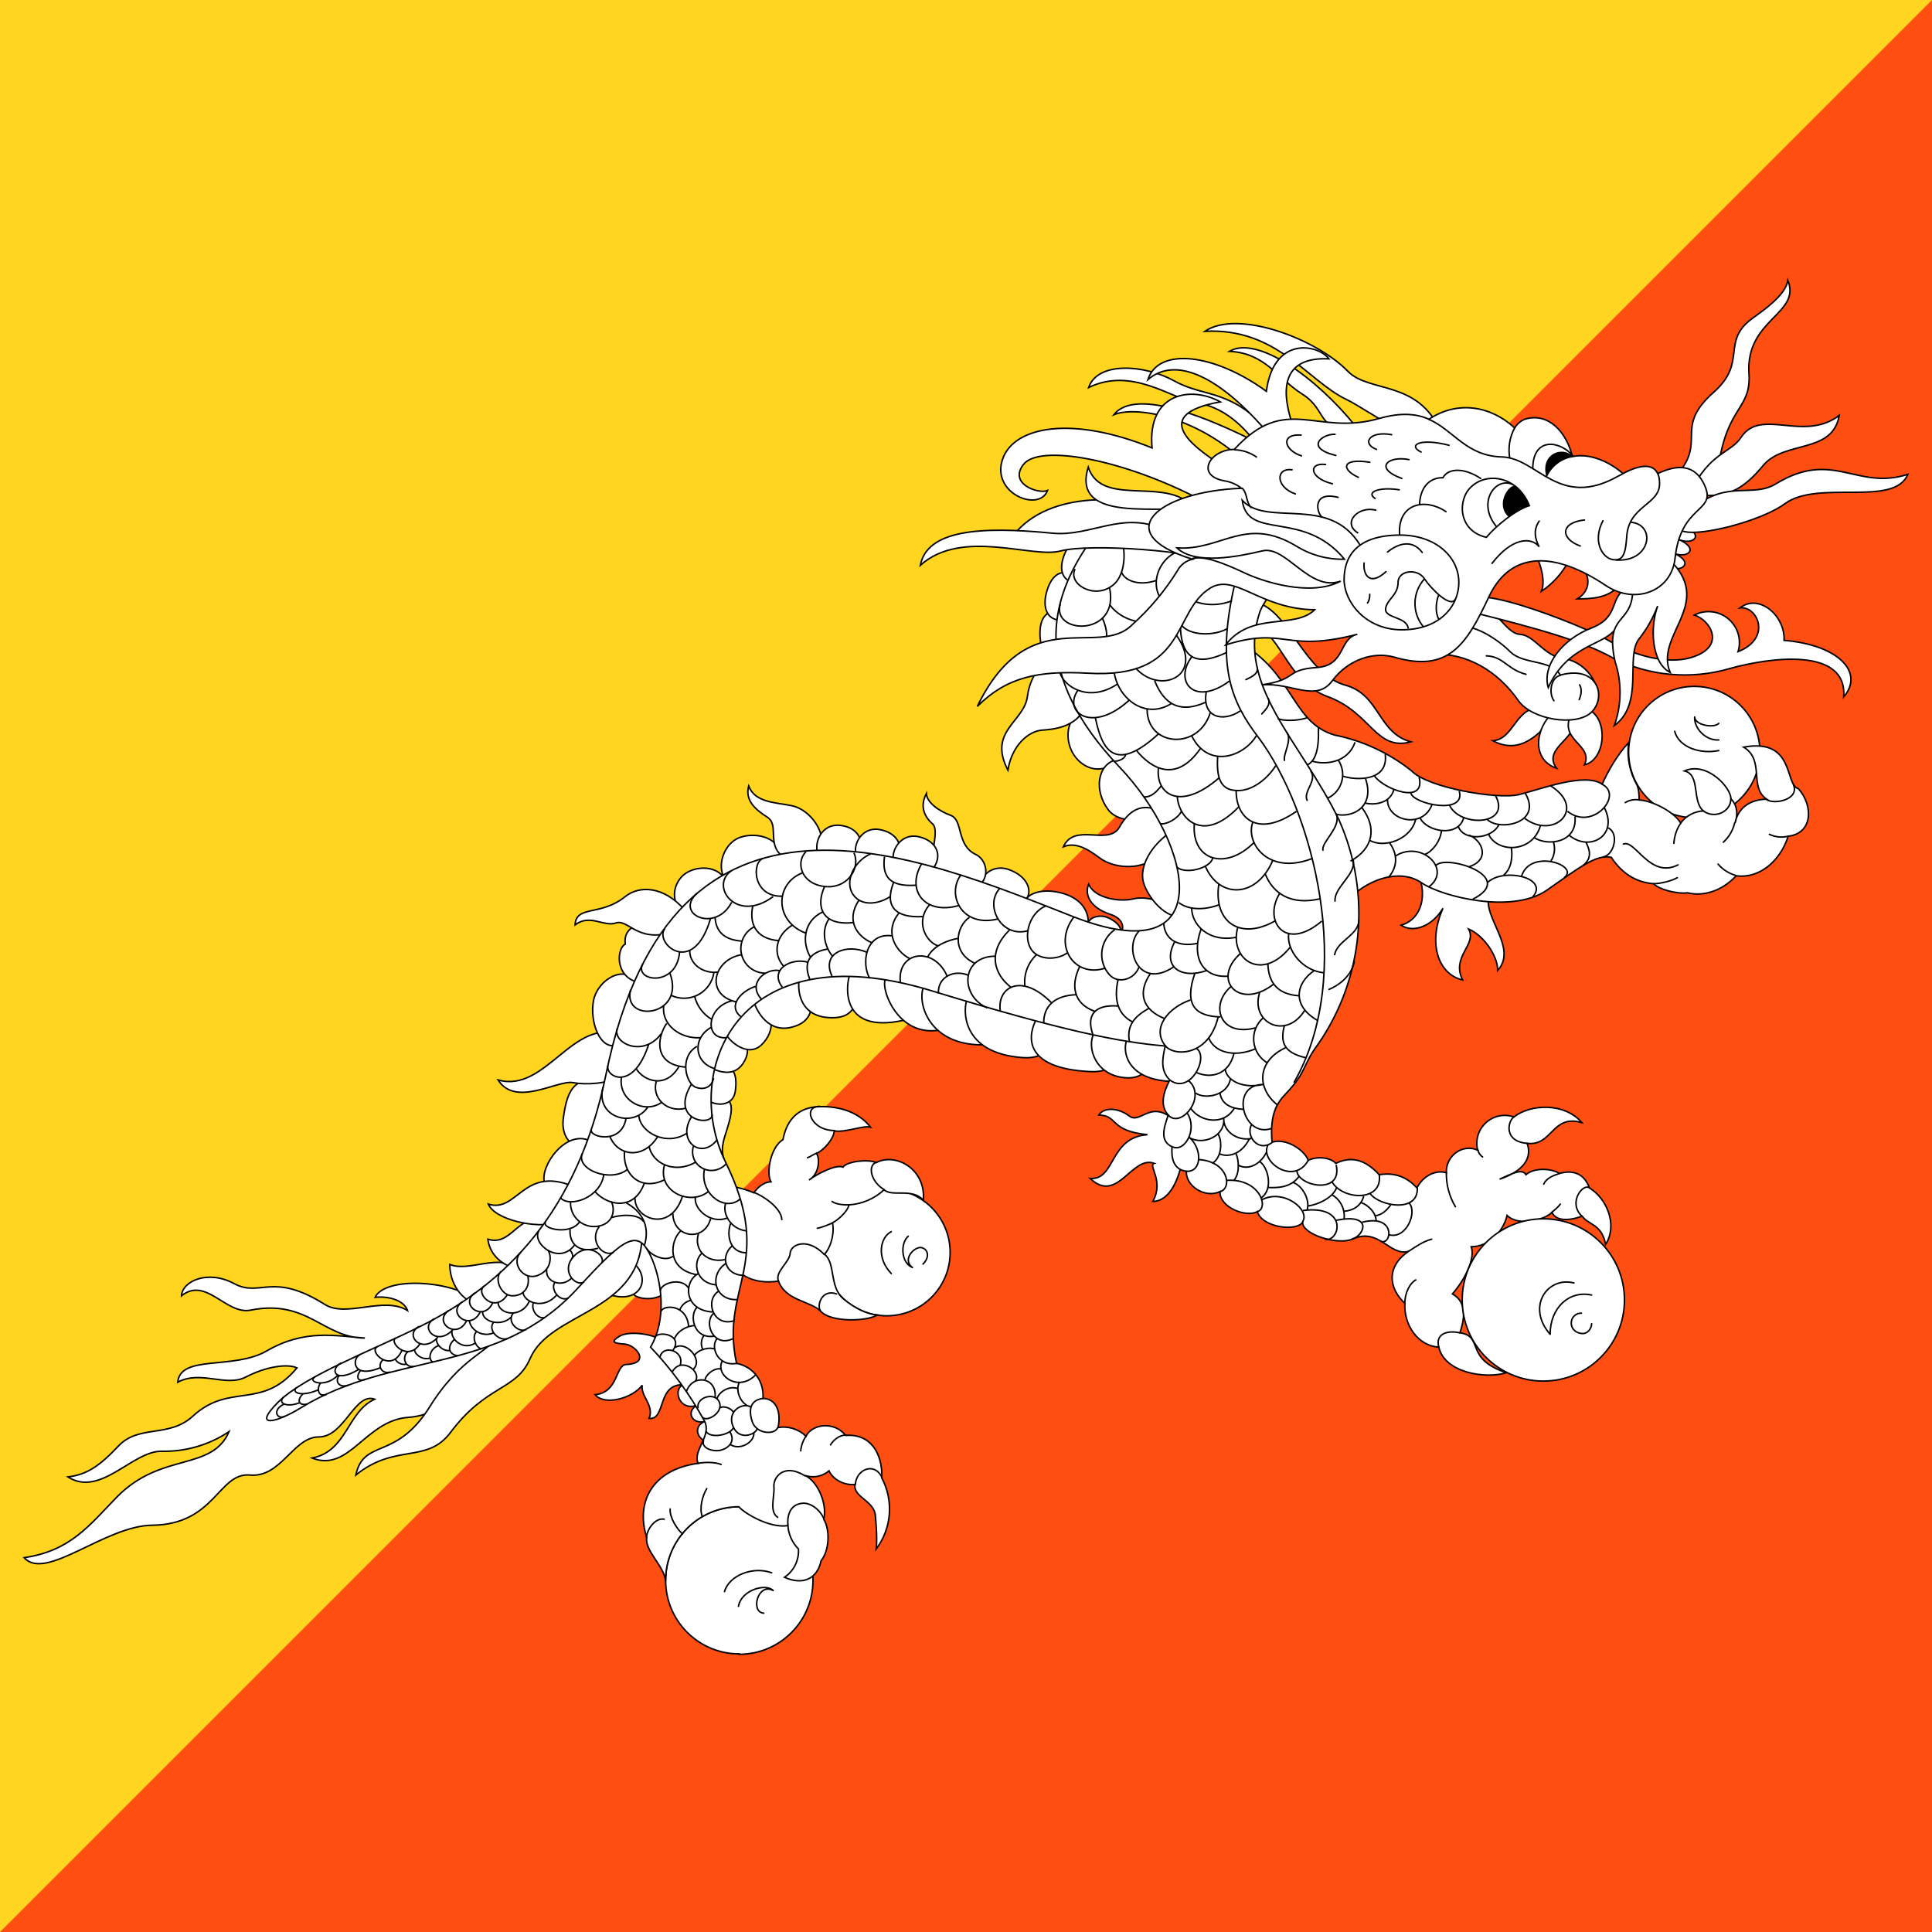
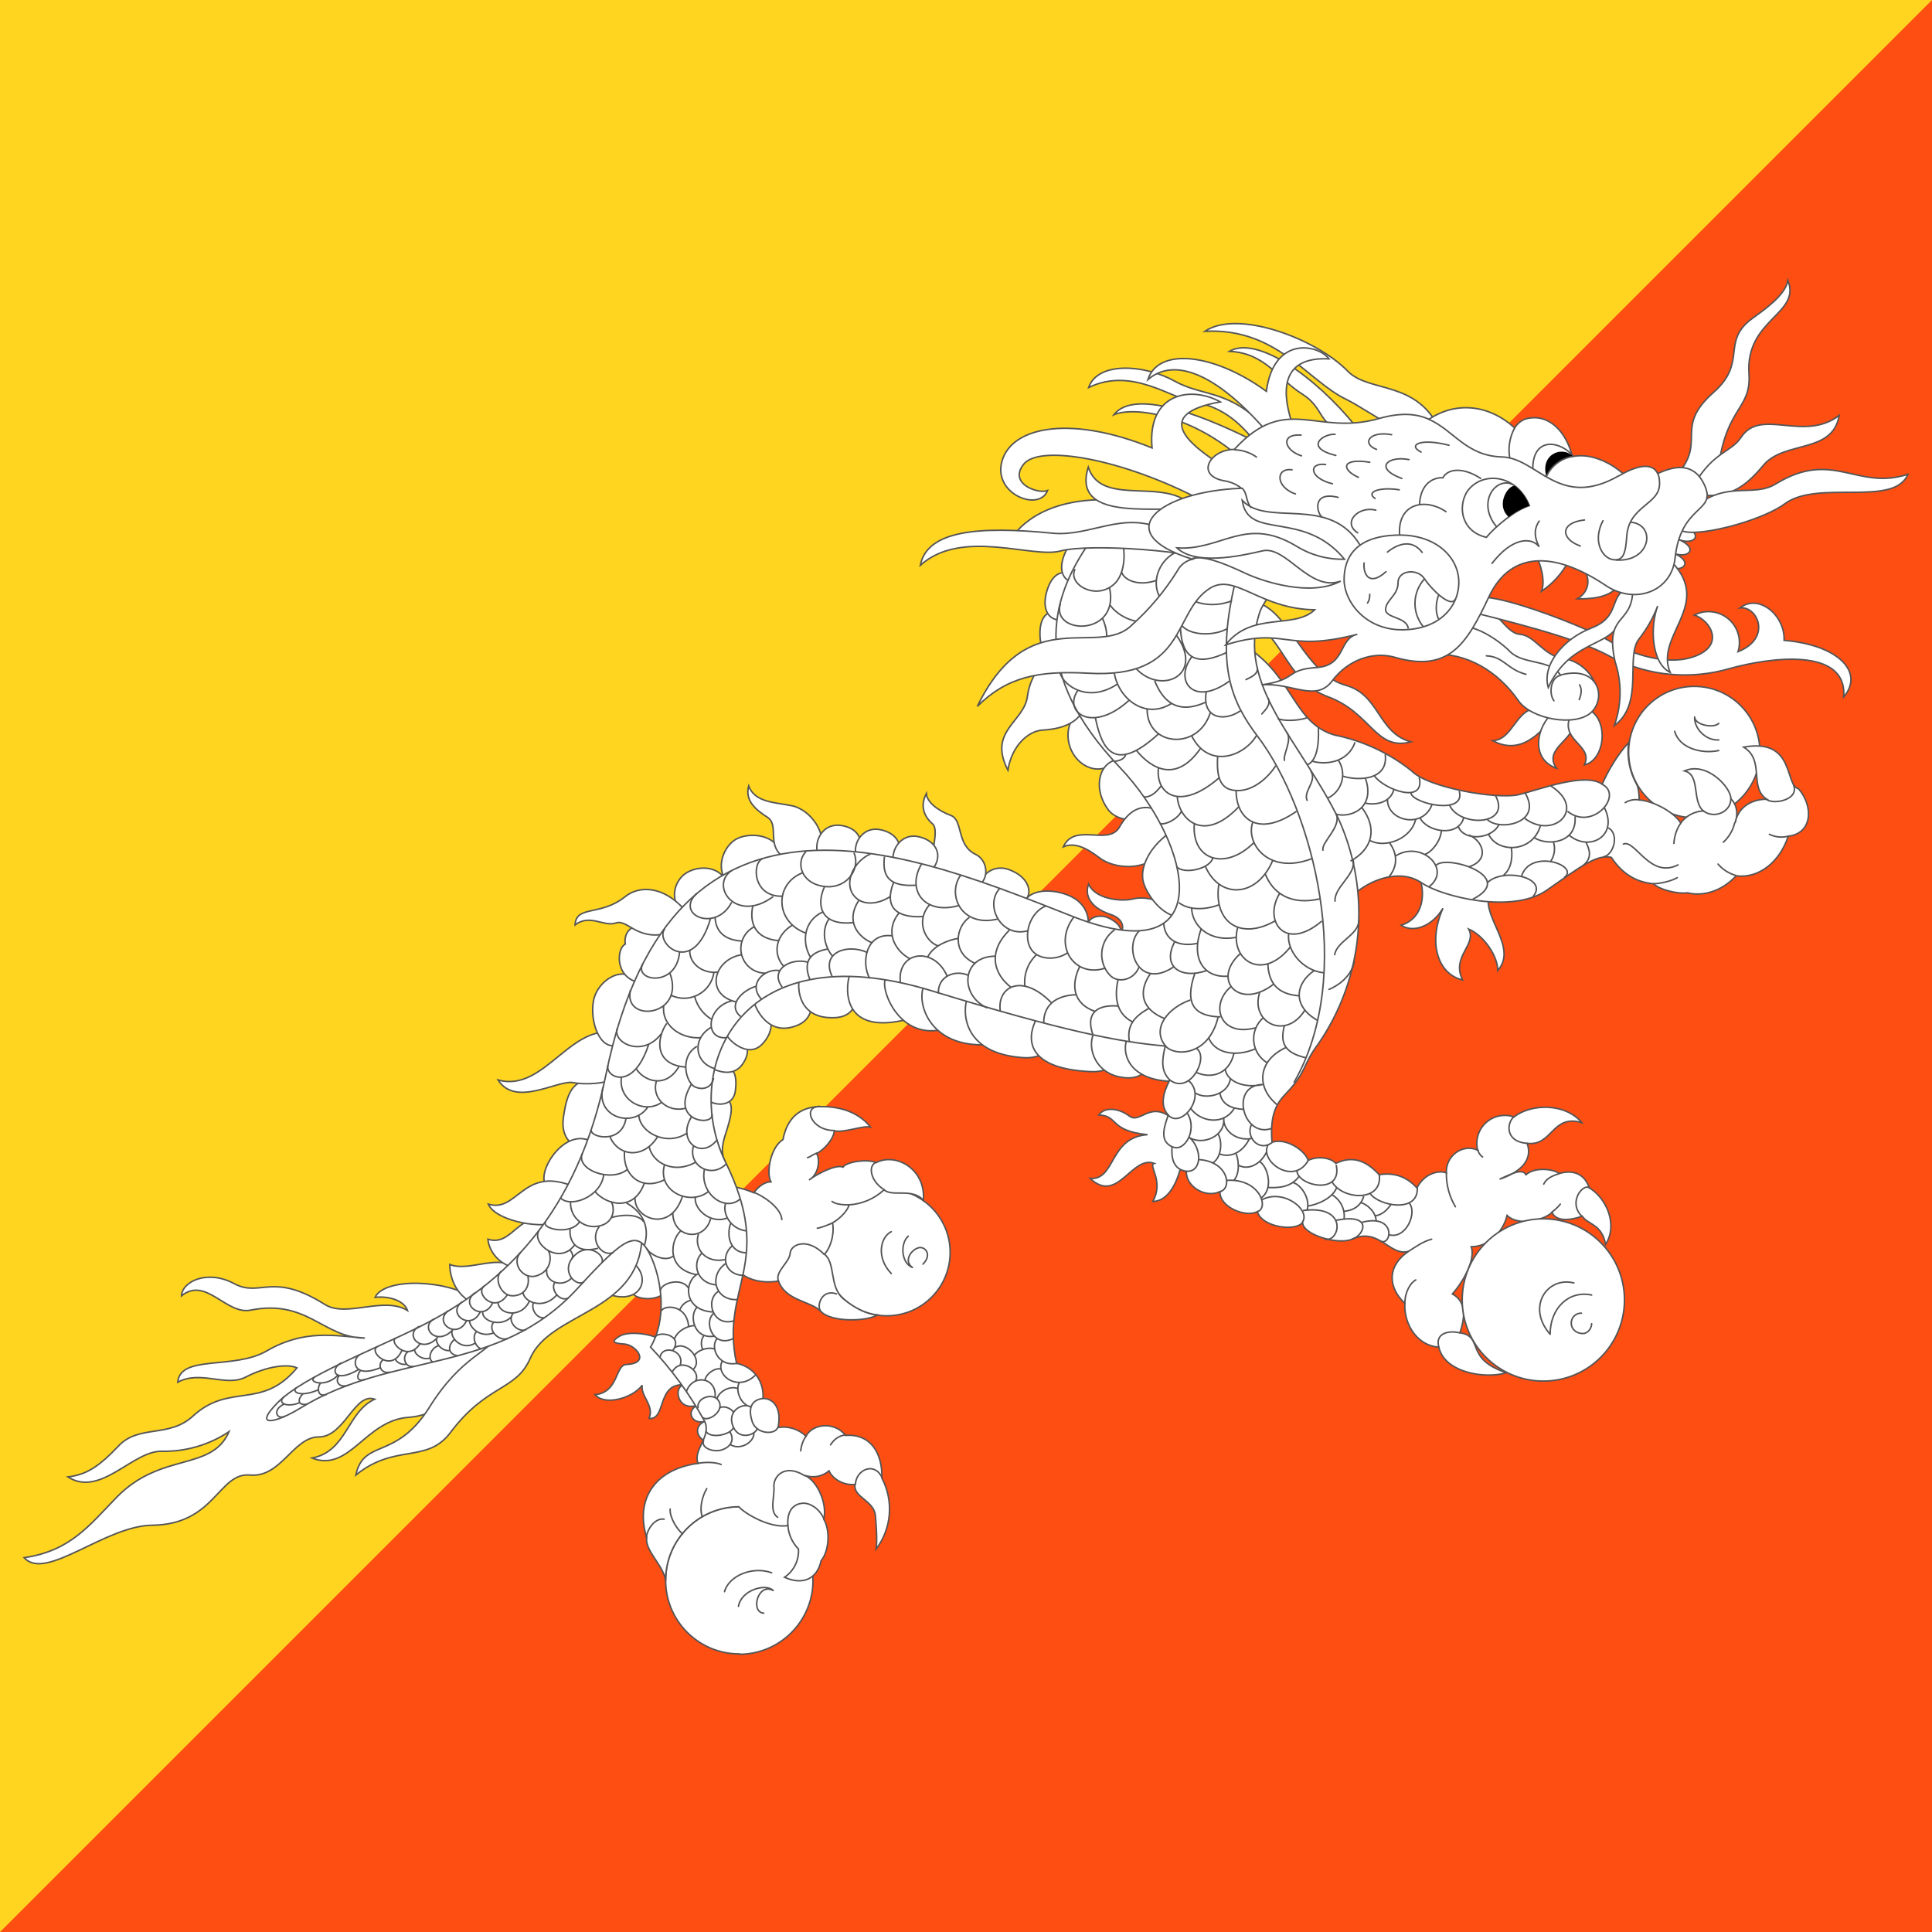
<svg xmlns="http://www.w3.org/2000/svg" id="flag-icon-css-bt" viewBox="0 0 512 512">
  <path fill="#ffd520" d="M0 0h512v512H0z" />
  <path fill="#ff4e12" d="M0 512h512V0z" />
-   <g stroke="#000" stroke-width=".5">
+   <g stroke="#555555" stroke-width=".5">
    <g fill="#fff" stroke-width=".4">
      <path d="M281.9 162.5c-4-1.4-6.4.6-6.3 5.7.1 5 2.8 7.9 6.7 6l-.4-11.7z" />
      <path d="M285.3 153.1c-3.2-2.6-6.3-1.5-7.8 3.3s.1 8.4 4.4 7.9l3.4-11.2z" />
      <path d="M290.7 144c-2.8-3-6-2.5-8.2 2-2.2 4.5-1.3 8.3 3 8.5l5.2-10.5zm-3.5 44.2c-4.8 1.8-5.3 8.3-2.3 12.3s8.5 4.8 11.6 0l-9.4-12.3z" />
      <path d="M281.6 174.4c-4.5-1.5-8.6 4.6-9.3 10-.8 7-10.6 9.2-5.2 19.7 1.1-6.7 5.5-10.3 9-10.6 3.5-.2 8.8-1 11-5.3l-5.5-13.8zm14.3 26.9c-5.2 1.3-6 8.3-2.2 13.3 3.2 4.3 13.3 3.3 13-1L296 201.3zm15 42.3c.2-4.5-7-6.3-10.5-5.4-3.6.9-10.3-.1-11.9-3.9-1.2 3 .6 6.3 5.7 8 3.8 1.2 3.8 4 2.6 5.2 3 .5 11.5.5 14-3.9z" />
      <path d="M306.8 214.7c-5.2-2.2-8.3 1.2-10.2 4.6-3 4.9-11.8-1.4-14.8 5.1 4-1.7 8.2 2 10.1 3.3 5.6 3.6 16.2 2.5 17.7-6l-2.9-7z" />
      <path d="M309.8 220.8c-5.2 3.8-7.2 8.5-7 11.6 0 3.2 4.5 10 9.2 10.5 2.8-5.7 4.2-17.6-2.2-22.1zM288.4 245c0-1.9 2.8-2.6 4.7-2 1.8.6 4.7 2.5 3.7 4.5l-8.4-2.5zM260 234.7c-.5-2.3 3.2-6.2 8-4 5 2.1 5.6 6.3 3.6 7.9l-11.6-3.9z" />
      <path d="M272 238.8c-.4-1.2 3.1-3.7 9.1-2.2s7.5 5.4 7.3 8.4l-16.4-6.2zm-12.6-4.1c3.1-2.4 2-7-.9-8.3-5.1-2.5-3.2-9-6.5-10.3-3.3-1.2-6.4-3.5-6.5-5.8-1.7 3.2-.7 6 1.6 8s-1.8 10.2 1.1 12.4l11.2 4zm-67.3-1.8c-2.6-4.1-9-3.3-11.5-.5-2.7 3-2.3 7.2.2 9l11.3-8.5zm15-6.1c-1-5.5-7.6-6.2-11.2-4.8-3.7 1.4-6.2 7-3.8 11l15-6.2z" />
      <path d="M217.2 226c2.4-4.6-2.2-11.5-7.5-12.5-4.4-.9-9.6-.8-11.3-5.2-1 3.8 1.7 6.2 5 8.3 3.3 2.2-.6 7.7 4.7 10.8l9.1-1.4z" />
      <path d="M216.7 226.2c-1-3.3 1.2-7.8 5.7-7.5 4.5.4 7 3.6 5 7.7l-10.7-.2z" />
      <path d="M226.8 226.4c-.7-3.4 2.2-7.5 6.6-6.5 4.4.9 6.5 4.5 4 8.3l-10.6-1.8z" />
      <path d="M236.7 228c-.4-3.4 2.6-7.4 7-6.2 4.4 1.1 6.3 4.8 3.5 8.5l-10.5-2.3zM161 285.6c-8.4 0-10.5 2-11.7 10.6-1.5 10.8 13.2 12 11.7-10.6z" />
      <path d="M164.7 274.3c-12.9-5-20 15.5-32.7 11.9 4.6 7.3 15.7 0 19.8.7 7 1.3 22.2-1.3 13-12.6zm-8.4 28c-6.4-3-13.3 6.8-12 11.1 1.6 5.5 16.2 1 12-11.1zm-29.9 42.1c3.6 1 7.8 3 7 9.8-.7 6.8-13.5 20.6-25 21.4-11.6.7-15.7 14.7-25.7 10.8 9.3-1.8 9.3-12.3 16.6-15.6-5.3-1.9-8 10-14.8 10-6.8 0-10 10.9-18.3 10.1-8.3-.7-9.2 13.1-25.8 13.3-12.6.1-28.3 15-34 8.6 12.3-1.8 17.3-8.6 24.6-16.1 11.8-12 25.1-6.7 29.7-17.3a30.9 30.9 0 01-17.9 5.2c-7.7-.1-16.2 12.3-24.8 6.8 5-.6 8.3-2.8 13.5-8.3 5.4-5.6 13.3-2 19.6-7.8 9.8-9 18.2-1.5 27.6-12.8-2.6-1.2-8.3-.3-13.5 2.4-5.3 2.8-12-1.9-18.1 1.4.7-7.4 14.8-3.2 23.6-8.3 10-5.8 18.1-4 26-3.4-11 0-15.2-10.4-30.3-7.4-6.5 1.3-11.8-9-18.3-3.8.2-3.9 7-7 14-3.2 7 3.7 10-3.3 24 5.5 5.7 3.6 15.6-2.3 21.9 1.6-.8-2.4-4.4-3.9-8.6-3.5 2.6-5.4 19.6-4.7 27 .7z" />
      <path d="M137.6 336.3c-5.5-4.3-13.2.9-18.4-1.2 0 3.6 1.7 8.8 7.5 10.8a139 139 0 0011-9.6z" />
      <path d="M146.3 324.1c-8.7-4.4-10.2 6.5-17 4.3.3 3.1 2.8 7 8.3 7.9l8.7-12.2z" />
      <path d="M151.4 314.2c-12.8-5-14.4 7.3-22 4.9 1.8 4.2 12.6 6.5 18.1 5l4-10zm17.6-53.9c-3.4-4.8-10.5-.9-11.7 4.8-1.1 5.6 1.7 13.5 6.4 11.8l5.3-16.6z" />
      <path d="M177.7 245.2c-6-1.3-12.7-.7-12 5-2.2 1-2.9 8.5 3.3 10.1l8.7-15z" />
      <path d="M181.6 241.3c-5.8-6.7-12.3-6.6-15.9-3.7-6.6 5.3-13 2.2-13.3 7.5 4-3 7.6.6 10.8-.5 3.3-1.1 5.7 5.2 14.7 2.5l3.7-5.8zm-14 101.4c.9 1.6 6.3 2.4 9-.4 3.4-3.7-.4-13.8-6-14.6-5.5-.7-6 11.5-3 15z" />
      <path d="M161.3 343c8 2.8 11.3-3.7 7-7.9a79.6 79.6 0 01-7 7.8z" />
      <path d="M131.7 353.7c-1.5 4.6-9.3 5.3-18 19.4-8.9 14-17.3 8.1-19.4 17.8 10.5-8.5 18.8-2.9 25.1-11.3 9.6-12.8 17.4-11 21.1-19.6 5.3-12.3 28.4-12 29.6-31.4-7.7-1.5-32.4 19.4-38.4 25.1zM330 164c10 3.3 10.3 16.3 21.8 20.6 11.6 4.2 12.7 14.5 22.1 12-8.8-2.4-8.2-12.5-17.3-15-10.8-3-14.8-19.4-23.4-21.9m42.8 72.5c1.8 4 1.5 11.1-4.7 13 3.4 2.2 8.4.1 11.1-4.5-4.1 9.2-1.3 17.5 5.2 19-3.1-6.3 3.9-9.3 1.6-13.5 4.2 1.8 7.8 7.4 7.7 11 5.4-6-4-14.1-2.3-19.8l-18.6-5.2zm-65 64.5c-6.2-5.4-8.8 1.4-11.8-1-2.8-2.1-6.6-2.4-8-.2 5.2.1 2.7 4.2 12.9 5.2-10.2.7-8.4 12.1-15.2 11.6 7.3 6.9 11-6.2 17-4-1.8.5 2.7 4.6-.4 10.1 5-.1 7.1-7.1 7.8-10.8l-2.3-10.9zm-135.5 58.6c-2.3-1.8-8.8-2.7-11.3-1.2-2.5 1.5-1.6 1.9 1.4 2.1 3 .3 6.9 5.1.4 5.4-3 .1-2 7.4-8.3 8 2.5 3 9.9 1 12.5-2.5-.5 2.9 3.3 5.4 1.8 8.8 4.6.5 2-9.4 9.3-8.9-3 .4-1.8 7.2 3.5 5.4-3.1 1.5-1.5 5.2 2 4.3-2.2.7-3 3.6.1 5.3 3-4.2-.3-19-11.4-26.7zM449 216.7a17.4 17.4 0 100-34.8 17.4 17.4 0 000 34.8z" />
      <path d="M358 237.7c5.3-5 13.3-7.5 18.8-3.7 5.5 3.7 23.9 8.2 33 2 9-6.3 13.2-9.6 17.2-8.8 3 4.5 6.7 6.6 11.2 7 1.4 1.5 6.3 2.8 9 2.4 4 1 9-.3 12.9-4.5 6 .8 11.6-3.7 13.8-10.5 6.4-.7 6.8-7.9 2.7-12.6-3.7-.8-.8-13.5-14.5-11 5.7 3.5 1.3 10.6 6.1 13.8-3.2 0-7.4 1.4-8.4 6.3 1.2-3.4-.2-5.6-1.1-6.4.1-2.9-6.3-10-12.3-7.4 4.3 1 1.9 8 5 10.6a8 8 0 00-6 3.2c-1.7-2.9-7.4-5.9-11-6.1 0-1-.1-3-.6-4a18 18 0 01-2.2-11.2c-3 3.2-5.6 7.8-7 11-4.8-3.2-16.6 1.5-22.2 2.8-5.5 1.3-24-1.8-28.3-6.3a47.9 47.9 0 00-20.4-9.5c-10.7-3.1-10.8-14.8-22.6-22.9-.2 14.6 21.9 60.8 26.9 65.8zm-123 111a16.8 16.8 0 100-33.6 16.8 16.8 0 000 33.6z" />
      <path d="M194.7 335.8c3.4 4.4 9.2 4.1 11.6 3.7 2 5.3 8.4 5.2 11.2 8 2.7 3 12.2 2.7 15 1-2.6-.2-5.9-1.7-9-4.3-3.8-3.2-2-9.5-5-11.8 2.2-2.5 2.6-6.7 2.1-8.3 2.4-1.4 4.2-3.6 4.4-4.8a15 15 0 009.3-4c2.1 2 7.5-.6 10.4 2.8.7-8.3-7.3-12.7-12.5-10-2.2-1-7.8-.3-8.8 1.2-1.8-.8-6.7 1.7-9 3.4 2.6-1.4 3-5.5 2-7 2-1 4.5-3.8 4.7-6 3 .5 7.5-1.5 9.6-1-3.3-4.2-8.7-5.7-14.2-5.4-5.8.4-8.2 4.4-9 8.7-3.3 2-4.5 8.8-3.2 11.2-2 0-3.8 1.8-4.5 2.9a26 26 0 00-9.1-2m1.2-6.8c-1.2-3.3.3-6.2 1-8.8 2-6.6.8-8.3-5-7.4a46 46 0 004 16.2z" />
      <path d="M187.5 291.4c1.5 1.6 6.9 2.3 7.4-2.5.7-5.5-1.5-7.6-6.3-5.5-.4 1.3-.8 6.4-1 8z" />
      <path d="M188.7 283.2c2 .8 6.3 2.5 8.7-2.2 2-3.9-.6-6.9-4.8-6.6-1 1.1-3 5.1-4 8.8z" />
      <path d="M192.4 274c.5 1.5 5.6 6.5 9.4 2.9 3.7-3.6 3.7-9-1.9-11-1.5.2-6 5.5-7.5 8.1z" />
      <path d="M199.9 265.8c1.1 3.2 4.6 8.6 11.2 6 6.5-2.4 3.7-10.6.7-12.2-1.7 0-8.9 3.3-12 6.2z" />
      <path d="M211.8 259.6c-.5 2.7 0 10.3 9 10.1 8.8 0 6.3-10.5 4-12-3.6 0-9.7.1-13 1.9z" />
      <path d="M225.3 258c-1 2.2-3.3 16.2 14.1 12.4 2.3-.5 8.2-13.5-14.2-12.3z" />
      <path d="M234.8 259.3c-1.8 1.8 2.8 16 14.6 13.6 11.8-2.4 1.9-15.9-14.6-13.6z" />
      <path d="M244.8 261.4c-1.8 4 1 15.5 15.5 15.5 13.3 0-.6-15.2-15.4-15.5z" />
      <path d="M256.3 264.8c-1 2.2-2.1 14.4 15 15.5 12.5.7 9.5-16.9-15-15.5z" />
      <path d="M274.7 270c-2.1 3.8-4.4 13.2 14.5 14 12 .4 4.6-13.8-14.5-14z" />
      <path d="M290.4 272.9c-2.7 3.7-.7 11.1 6.3 12.5 8.8 1.8 10-6.5 4-10.5s-10.3-2-10.3-2z" />
      <path d="M299 274.6c-2 3.5-.8 12 12.5 12 2.8 0 13.3-10.7-12.5-12zM195.9 438.4a19.5 19.5 0 100-39.1 19.5 19.5 0 000 39z" />
      <path d="M339.1 154.3c-1.5 1.5-4.6 6-5.2 7.8-6.6 19.6 10.9 34.3 21 55.3a61 61 0 01-5.5 59.2c-4.3 5.7-3 7.3-8.5 13.1-2.1 2.2-4.5 5-3.8 13 3.6-1.2 8.6 2 9.6 4.8 2.5-1.2 6-.7 7.3.8 4.2-2 7.8-1 11.5 3 3.3-.5 6.8 0 10 3.5 1.8-3.5 5.3-4.8 7.8-4-.2-4.5 4.3-7.8 8.3-6a7.4 7.4 0 019.6-8.8c4.5-3.5 13.5-3.8 18 1.5-8-2.3-7.7 6.3-14.5 5.5 1.8 5-2.8 8-7.3 9.5 2.9-1.3 6-3 7-1.2 2.5-2.2 7.6-1.4 8.8-.3 3.4-1 6.6-.2 8 3.8 4.6 2.8 7.6 9.8 4.3 15-1-5.5-4.7-5.2-6.2-7.5-3.6 1.3-7 1.3-8-1-2 2-8.9 3.8-11.9.8-1.1 4.5-5 8.3-9.5 8.3 1.2 3.5-2.3 9.5-5 12.5 4.2 2.3 3 7.3 2 10.3 6.5 1 1 6.8 12.3 10.6-5.6 1.7-16.4 0-17.9-6.8-5.5-.3-9.3-5.8-9-11.6-4.3-4-5-9.7 1-13.8-5 1.5-7.8-6.5-15-3.2-3.7 1.6-13.2-1.2-13.1-4.5-1.5 2.5-10.7 1.5-12-2.8-3 1.6-10-1.1-9.9-5.3-3.9 1.8-9.1-1.4-8.9-5.4-3.6-.5-4-3.7-3.8-6.5-3.2-1.5-2.3-4.7-1-8.4-2.3-2.5-1.3-6 .4-9.3-2.5-2.5-2-5.5-1.2-9-12.1-1-27.2-4-61.8-14.6-52.2-16-66.3 21.6-54.8 45.2 13.4 27.2-1.5 33.1 3 53.5 4.8 1 7.3 5 7 9.3 2.9 0 5 2.7 4 7.7a8.7 8.7 0 017.4 2.3c1.7-3.3 7.5-4 10.5-.2 6.6-.5 9.8 4.7 9.6 11.3a17.6 17.6 0 01-1.5 18.8c.3-2.6 0-6.4-.2-8.7-.2-4.1-6-5-5.4-8.4-3 .3-5.9-1.4-6.9-3.6a6.6 6.6 0 01-6.4 1.2c3.4 1.5 6 7.6 5 11.6 1.8 3 1.4 8.5-.7 11-1 4.8-4.8 6.6-9.7 4.4a8.4 8.4 0 003.7-7.5 9.8 9.8 0 01-2.8-6.2c-4.9.8-11.7-3.4-13-5a19.5 19.5 0 00-19.4 19.6c-.5-4-5.6-8-5-11.4-3-9.3 1.3-18 13.6-19.7-1.5-3.5 3.7-7.2 1.7-11.2a94.8 94.8 0 00-14.3-19.6c4.3-7.3 3-17 .5-23.1-3.6-8.7-7-6.5-19.8 7.5-21 23-48.8 16.6-73.4 31.7-6.5 4-13 5.5-6-1.5s25.6-14 37.7-20.1c22.6-11.3 41.7-30.2 49.2-66.8 17.7-86.2 82.9-57.8 124-41.7 38.7 15 31.7-19.1 12.1-39.7-23.5-24.7-18.8-44.2-7.8-59.8 19.9-2.7 57.9 4.2 50.2 10.8z" />
      <path d="M409 366a21.5 21.5 0 100-43 21.5 21.5 0 000 43z" />
    </g>
    <g fill="none" stroke-width=".4">
      <path d="M327.1 155.3c-4.8 21.1-.8 30.7 6.3 40 14.5 19.2 26 63 9.5 91.6" />
      <g stroke-linecap="round">
        <path d="M352.2 262.2c2-.8 5.8-3.1 6.7-7.3m-5.2-1.9c.6-3.6 6.3-5.2 6.4-9m-6.3-5.2c-.3-3.7 5.7-7.1 4.8-10.9m-8-2.6c-.5-2.1 5-6.2 3.5-9.6m-7.7-3.6c-1.1-2.4 2.7-5.1 1-7.7m-7-2.9c-.4-1.6 2-5.2.7-7.3m-6.7-5c.5-.7 2.5-2.2 1.7-4.1m-5.9-5c.9-.5 3.3-1.3 3-3.1" />
        <path stroke-linejoin="round" d="M204.5 416.8c-5-1.8-11.3.7-12.5 5m3.7 3.9c.7-4.3 7.2-6.2 9.2-4.2-4.1-2.2-6.1 5.8-2.5 6m33.8-101.1c-3 1.5-4 7 0 11.1m4.5-9.9c-2.1 1.8-2 7 1.1 8.3-2.6-1.9 0-5.1 2-5.3 1.8 0 3 2.2.8 4.4m172.5 5c-7-1.8-12.7 6.3-6.3 13.6 0-7 5-11.7 11-10.4m-2.7 4.8a2.6 2.6 0 00-2.7 2.7c0 1.4 1.2 2.7 3.1 2.7 1.3 0 2.3-1.4 2.3-2.6m22-157c1.2 4.4 7 6.1 11.7 5.1m0-2.8c-3.6.2-6.6-3.2-6.4-6.1 0 2.1 5 3.1 6.4 1.7" />
        <path d="M206.3 339.5c-1-2.5 3-5 3.1-7.4.2-2.4 4.6-4.2 9 .3m-2-26.8c-1 .4-1.7 1-2.4 1.2m11 12.5c-1 0-3.3 0-4.5-.9m.1 5.7c-.9.4-2.8 1.2-4 1.4m-39 74.4c-.2 2.3 2 5.6 3.3 6.6m6.4-12c-1.2 2-2 5.2-1.2 7.4m20 .2c-2.3-1.5-.8-5.4-1-8-.3-2.5 2.6-6.5 8.2-3m-28.4-3.3c2.3-.4 4.7-.3 6.2.3m22.5-7.5a8.1 8.1 0 00-1.4 3.9m12-4.2c-1.8 0-3.3 1.3-4.1 2.6M199.8 316c2 .7 7.2 3.9 7.4 7.2m13.9-23.6c-6.2 0-8.5-6.4-3.9-6.4m15 14.8c-2.4 1-1.3 5.2 2 7.2m-16.7 32.3c-1.2-1.5.3-6 4.2-4.6m5 50.4c.2-3.8 5-6 7-1.8m-24.9 12.7c-.3-4.2 1.8-5.6 3.7-5.8 1.9-.3 4.6 1.3 5.8 4m-47 5c.3-2.5 2.5-5.2 4.7-4.8M401.2 296c-1.7 1.2-2.7 6.5 3.5 7m-13 1.8c0 .6.7 1.5 1.2 1.8m28.3 8.2c-1.6-1.3-5.8 3.8-2 7.5M381.3 357c-1-3.6 2.4-4.5 5.5-3.8m-13.5-21.6c1.9-1.2 3.8-2.6 6.1-3.2m-7.1 17c0-3 1.5-5.5 2.9-6.2m8.1-28.4a17 17 0 002.4 9m27.5-8.8c-1.8.6-3.4 1.3-4.1 2.8m2.1 7.5c.9-.7 1.9-1.6 2.3-2.2m45.2-107.4c0 3.5-4.4 5.4-7.3 3.2m16.8-3c2 1.4 8.7 0 7.1-3.9M460 232a9.7 9.7 0 01-4.7-3m18.6-7.4a7.3 7.3 0 01-5-.5m-30.7 13.1c1.3 0 4.3-.5 6.3-1.6m-10-20.6a5.4 5.4 0 00-3.8.7m29 5.4a10 10 0 01-3 5.1" />
        <path stroke-linejoin="round" d="M430.2 223.7c3.1-1.4 7 9.3 14.5 5.5m.7-11c-1 1.3-1.7 3.4-1.8 5.3" />
      </g>
      <path d="M295.2 201.8c1-.1 2.8-.5 3.1-1.8M166 318.8c3.8 2.1 6.4 5.8 4.8 11.2m167.8-139.6c1.2.7 5.4.7 7.8-.2m3 2.7c0 1.7.4 8.4-3 9.8m1.3-1c3.1 1 9.4.7 11.4-5m-4.4 4.8a6.9 6.9 0 01-2.8 10m4-5.8c3.7 1.2 12.1 1.3 11.2-5.8m-2.8 5.8c2.5 3.5 13.5 7.6 11.8.3m-22 9.8c4.3 1 10.3-1.9 7.8-9.4m12 3.8c.7 2.9 14.7 5.9 12.8-.6m-2.6 3.7c2.6 6 16.6 5.6 12.2-2.5M394 217c2.8 3.4 15 1.4 10.2-6.8m-.1 6.7c7.6 5.7 16.5-2.5 6.9-8.6m4.4 6.7c6.7 5.4 15-4.4 9.1-7.2m-62.8 5c2.2.6 6.7.3 7.7-3.6m-1.7 2.6c-.2 5.8 9.4 8 11.8 1.4m-3.2 3.5c1.8 3.8 10.2 5.3 11.6 0m-1.4 2.4c1.4 3.8 8.7 3.4 10.7-.5m-2.7 2.5c2.3 5 11.6 5 13.7-2.2m-1.6 3.1c3.6 2.3 11.4 1.4 10.8-5.6m-1.5 5c5.4 4.4 13 .1 9.3-7.3m-.4 13c2.9-.4 4.4-6.2 1.4-7.7m-68.3 8.8c6-3.3 7.1-8.8 3-14.2m2.1 8.7c3.8 2.2 11-.2 12.2-5.7m-7 6.3c2 2.7 2.5 6.1-.3 9.3m2-5.8c6.7-4.2 15 3.5 8.8 8.2m-1.1-8.6c1.5-.4 4.1-3.1 4.4-6.3m-1.4 9.2c2.7-2.9 21.6 3 9.7 9m-1-17c3.7 1.5 5.6 6.6 0 8.4m4.8 4.3c4-4.2 16.6-1.5 12.1 3.7m-3-5.4c2.2-7.6 15.7-2.9 11.3.3m-14-8c.3 1.6.4 5.3-2 7.3m13.2-8.7a6 6 0 01-.7 5m9.3-5c.7 1.5 2 4-.8 6.2m-106.7-63.9c.1 7.2 2.6 12 12.3 7.4m-9.3 1.2c-4.8 6.4.6 13.3 10 6.4m-24.7-3.3c6.5 7 18.2 1.9 10.7-8.8m7.9 14.8c-1.3 7 4.4 8.3 9 5.2m-33.4-10c1.2 6.9 8.3 12.4 15.2 8M304 188c0 9.9 13.7 11 16.8.7m-5 6.3c4.5 9 14 5.4 17.2-.1m-27-14.5c1.8 4.5 5.3 9.4 13.5 5.7m-38.6-7.8c1.1 3.7 7.7 8 15.2 3m-10.5 1.7c-4 5.9 4 11.4 13.6 2.6m-8.9 4.7c1.7 8.2 5 14.9 16.7 4.2m-5.9 4.3c4.3 5.3 10.8 8.5 17-.4" />
      <path d="M322.7 200.3c-.4 6.3.9 9.4 5.8 9.2 3.8-.2 7.5-3.3 9.6-6.6m-10.5 6.6c-.1 7.1 5.5 12.8 16 5.5m-11.6 2.9c-2 5.4 4 14.2 15.8 9.6m-40.8-24c-.8 7 5.7 11.6 16 2.7m-11 5c.4 5.7 6.8 12.5 16.2 2.7m-11.7 4.5c-.7 9.6 8.2 12.4 15.7 5m-29-12.2c2 .1 3.5-1.6 4.5-2.9m-.3 10c1.7.3 4.7-1.3 5.7-3.3m-1.3 14.7c2 2.1 8.8.6 9.6-2.3m-2 2.1c3.7 8.8 13.7 8.5 17.9-1.5m-2 3.6c2 5.1 6.7 8.4 14.5 6.6m-10.7-1.4c-4.4 7.2 1.4 15.6 11.2 7.3m-8.8 3.4c-.5 4.5 3.7 9.7 9.3 10.3M323 234.3c-1.5 10.2 5.8 15 15 9.7m-25.6-4.8c2.4 1.9 6.6 2.1 10.6.6m5 6c-2.3 8.5 6.5 14.6 14 5.1m-26.2-10.3c0 4.4 4.4 9.2 11.8 7.8m20.7 8.8c-5 3.4-6 9.4 1 13.3m-13.3-15c.2 5 2.6 8 8.3 8.4m-15.7-11.1c-7.6 6.9-.2 15 8.8 8.1m-3.6 2.2c-2.5 7.9 7 12.7 12 4.6m-27.5-21.5c-2.8 7.8.7 13 7.1 12.5m-17-14c.3 4.7 4.3 6.3 8.9 5.3m-6-.4c-3.5 6.6 1.7 10 8.5 7.6m20.6 14.5c-1.1 4.2-.5 7.2 5.6 8.6m-5.2-2.7c-7.5 3.4-8 10.6-2.3 15.2m-3.7-23.1a7.4 7.4 0 001.1 12m-34-35c-4.3 4.3-.3 15.9 9.2 9.5m15.2 5.2c-5.8 4.8-3.1 13.5 6.4 11m-16-14.6c-3 8.5 0 11.5 6.7 11.7" />
      <path d="M295.4 246.4a8 8 0 00-1.4 11.9c2.2 2.5 6.5 1.4 7.8-1.9M284.6 243c-5.7 7.4 0 16.2 8.2 13.6m22.7 8.4c-5.9 2-10.4 7.5-6.7 12.1 2 2.8 11.4 3.2 14-7.5m-18-11.5c-3.3 4.9-2.2 9.5 4 11.9m-4.3-2.8c-3.6 2-6 4.4-5.2 8.8m-3-16.4c-1.3 5.9.3 9.5 4 11.3m-4.1-4.3c-5.6-.4-8.5 2-6.6 7.5m.5-6.1c-5.6-2-6.4-6.8-4-11.8m-.8 7.4c-6 .2-8.7 3.2-8.7 7.4" />
      <path d="M277.1 240.1c-4.4 1.9-5.8 7.8-4.1 11 1.6 3.3 6.8 3.6 9.9 1.4m-18-17c-4.1 4.5.5 13.3 7.7 11.1m-18-14.7c-3.8 5.3.3 14.1 10 11.6m.5 24.5c-1-6.3 5.5-10.4 13.5-2.3m-3.9-12.7a9.9 9.9 0 00-3.1 8.3M244.2 229c-4.1 7 .9 13.5 9.8 11m13.5 6.5c-6 5.9-4 11.8.5 15.2m-4.3-8.3c-9 .1-9.4 10.4-2.1 13.7m-4.7-24c-3.6 2.5-4.8 9.4 1.5 12.2m-1.7 3.2c-3.8-1.7-8.3.4-8 4.8m2.3-4.6c-3.4-8-13.3-6.7-12.4 1.6m15.2-11.6c-2.2.4-6.4 1.7-8 5m.6-14c-4 4.5-1 10 2.3 11M234.4 227c-.7 5.4 1.4 8 8.2 7.6m-5.8-.7c-2.6 6.6.9 9.4 7.7 9m-6.2-1c-4 4.8-1.2 10 2.7 12.1m-4.6-6c-7.1-.9-8.2 7.4-5.9 11.3" />
      <path d="M230.7 226.3c-4.4 1.9-7 7.4-4.6 10.8 2.4 3.4 7.2 2.3 9.8.5m-8.3 1c-3.6 5.5-.3 9.7 3.6 11.3" />
      <path d="M213.6 225.7c-3 3-1.1 9.1 5.9 9.3 5.6 0 8.5-5.3 6.8-9m-7.8 9c-2.3 5-.9 10.4 7.6 9.5m3.7 7.9c-5.3-2.4-12.3 0-9.3 6.3m-.8-15.2c-2.1 3-1.3 7.3 1 10m-1.3-2c-3.6.6-7 2.5-4.8 8m-.5-4.5c-4.5-1.3-10.3 2-6.8 6.6m-.8-4.4c-3.8-.6-8.5 3.5-4.7 7.6m-1.5-3.4c-3.5 1-7.7 5-4 8m21.7-27.7c-5 2.3-5.6 8-3.2 12m-2.1-22.4c-7.5 2.9-7.4 13 .9 16m-3.5-2.2c-4.6 2.7-5.4 7.7-2.4 11m-5.5-28.6c-3 1-2.8 10.3 5.2 10m-13.5-6.8c-6 4 1.2 14.2 11 6.9m-5.4 2.5c-.9 4.1.3 8.7 7 9.2m-6.6-3.7a6.5 6.5 0 003 12.3m-18.2-21.2c-6.1 5.7 5 10.6 9.2 2.4m-17.7 7c-3 3.7 7.5 13.2 12.1-2.7m1.2-.3c.2 3.8 2.5 6 7.1 6.3m0 3.6c-7.5 1.2-9.9 10.5-1.6 12.5m-12.2-13.7c-.2 3.5 3.4 6.4 7.6 5.8m3.7 7.6c-6.8 1.5-7.6 10.3-1.6 9.8m-3.1 8.2c-5.7-1.7-5.8-8.4-.8-11" />
      <path d="M184.7 277.3c-4.8 2.8-2.9 9.8-.4 10.8s4.5-.3 4.8-2.4m-.4 9.6c.5 3.3-11.6 2-5.4-8.1m0 8.7c-4.1 6.4 2.5 11.6 6.7 6.2m-6.2 1.5c-1.6 5.2 4.6 8.9 8.6 4.9m-22.1-53c-2.3 4.6 9 6.3 9.8-3.2m-13 10c-2.2 9 14.8 7.2 10.4-4.5m.4 6a8 8 0 0011.3-6.1m-5.1 6.4a9.8 9.8 0 004.6 6.1m-12.8-3.7c-.7 4.9 4.2 8.9 9.8 8.5m-9-3.8c-2.7 3.8-3.5 11 5.1 11.6m-18.2-10.3c-1.4 3.9 6.8 7.9 11.6 1.5m-14.1 8.4c-.7 3 6.7 7 10.8-5.6m-3.3 6.4c1.8 3.1 7.7 5.6 11.3-.5m-5.9 3.7c-1.5 4.4 2.7 8.6 7.7 7.3m-17-8.3c-1 6.3 6.2 10 10.7 6.7m-15.6-4c-2.1 8.1 8.2 11.1 12 5.1m-2.5 2.4c.3 4.5 7.4 8.4 12.9 4.6m-25.5-.8c-.5 2 8 4 9.2-3m-4.3 4.7c2 5.2 8.8 6.4 12.7.1m-2.3 2.5c.9 4.8 7 7.5 12.5 4.2m2.2 1.9c-1.4 6.4 5.3 11.5 9.4 8m-20-9.1c-2 7 6.7 11 11.6 7.1m-22.2-10.7c-.5 6.6 4.6 10.5 10.5 7.6m-21.7-7c-1.7 4.3 7.6 7.8 12 4.2m-17.8 7.5c2.4 2.8 10.7 0 11.5-6.1m-2.3 4.5c3 3.5 10.2 5.4 13-2.1m-2.4 3.9c-.2 5.4 9.5 9.3 12.6-.7m11.4 2c-.9 2.6 1.2 6.8 5.5 7.3m-13.5-9c-.6 3 3.8 7.3 8.4 5.6m1 1.2c-1.3 3.3-.3 8 4.1 8m-3.7-1.9c-3.3 2.8-2 7.7 2.8 7.9m-4.5-3.2c-4.7 3.1-3 10 3.1 9.6m-17.2-23c0 6.8 8.4 7.8 10 1.6m-3.2 4c-1.3 4 2 7.9 7.1 6.8m-6.1 41.7c1.1 1.6 5.8-1.2 4.5-4-1.2-2.7-6.2-1.2-5.6 1.7m4.5-2.8c.6-5.5-6-6.4-7.6-1.6m2.4-2.8c1.7-2.7-3.9-6.5-6.1-2.5m2-1.6c1.5-4-4.8-5.8-5.3-2.1m-1.4-5.3c.8-2 7.8-.8 4.8 3.4m5.4 5c2.8-2.5-1.9-7.7-4.8-5.8m23.4 13.5c-2.2.2-4.5 1.6-2.9 6.3 1.2 3.2 6 3.4 6.7 1.4" />
      <path d="M199 372.9c-2-1.4-6.7 1-4.6 5.4 1.6 3.4 5.7 2 6.3.3m-13.6.7c1 2 6.4 1.1 7.3-1m-3.7-5.2c1.2-.7 3.2.2 3.7 1.2m-4-32.1c-3.7 2.4-1.4 9.6 4.2 7.8m-5.4-2c-2.9 2.3-.2 9.4 5.2 6.7m-4.3 0c-2 2 0 7.6 5.2 6.6m-6-3.8c-1-.5-4-.1-5.3 1.7m2-27.1c-2.7 2.6-1.4 8 3.8 8.4m-4.7-3c-4 2-4 9.9 4 10.2m-4.3-1.3c-2.2 1.8-1.2 8.6 4.5 7.7m-2.7-.2c-.8.8-1 2.8-.3 3.7m-2.2-6.3c-2 0-4.7 1.5-5.4 3.6m-3.6-7.3c.8-2 7-1.9 7.4 4m.6-7a4 4 0 00-3 2.7m.3-21.1c-2.7 2.4-4 10.1 4.2 11.6m-9.6 4.3c0-2 5.6-3.8 7.5-.7m-11.1-10.5c.8 1.5 4.7 3.7 7 2m-27.2-14.3a6.2 6.2 0 007 6.4c4.2-.5 5-4.2 3.8-6.6m-3.2 6.7c-2.7 3.4.7 8.2 3.8 6.8m-.6-9.2c1.6-.6 7-1.4 8.6 1.1m-26 0c-1.3 1.8 6.5 3.7 9 0m-2.5 2c-.3 2.4 1 6.7 7.4 5" />
      <path d="M159.5 334.6c1-2-3.8-5.6-7.4-1.7-3.7 3.9.5 8.3 2.7 6.8m-12-13.5c-2 3.3 5.4 9.3 9.5 3.7" />
      <path d="M138 331.9c-2.7 2.7.6 7.6 4.5 6.1 4-1.5 3.6-5.6 2.7-6.7" />
      <path d="M132.8 336.9c-2 2 0 6.5 3 6.5s4.7-2.3 4.1-5.2m5-1.7c-.5 3 3.8 5 6.6 2.2m.1-5.2c.4-.7 0-1.7-.6-2.2m-22.7 9.5c-2.5 2 2.8 7.4 6.1 2.4m12.8-3.5c-1.6 1.5.9 5.5 3.4 4.3m-12-1.5c.3 2.7 5.6 4.7 9 .6m-6.2 2c-.8 1.8.9 4.5 2.9 4.1m47.1 11.5c-2 3.8 4.3 8.3 8.8 3.7m-4.3 2c-1 2 .2 5 2 6m-7.9-1.7c.5-1.8 3.2-3.6 5.6-2.7m-8.8-2.2c.3-1.7 2.6-3.4 4.3-3m143.5-75.4c-8.9.2-5.1 14.5 2.5 11.6m-5.4-1c-1.7 2.9 1.7 7.5 5.4 4.8m-1 .5c-2.6 4.4 6.8 11.1 10.6 4.2m-3 2.7c0 4.1 12.2 6.7 10.4-1.5m-1.1 4.5c2.8 4.9 13.6 5.4 12.5-2m-2.4 5.1c2.3 3.3 12.8 5.3 12.5-1.5M320.3 275c1.5 3.9 6.7 5.3 12.3 3m-15.6-.2c3.6 2.2-1.6 12.5-7 8.4m7-2c4 1.8 8.7.5 10-5m-2.3 4.2c.4 2.9 4.5 5.2 10 4m-19.7-1c5 4.3-2.2 13-5.5 9m7.4-5.7c2.4 1.7 8.6.7 9.2-4m-2.8 4c.5 3 3 4.1 6.3 4.3m-14-.2c2.5 3.5 8.7 4.6 11.5-.1m-2.8 2.6c-.2 3.4 3.5 6.2 7.4 5.4m-21 2.2c3.2 1.6 6.7-4.5 4-8.8m-.3 15.3c4 .3 4.4-5.7.8-9m8.1 14.4c3.3-.8 2.3-8-5.6-8.5m15.5 13.8c3.2-.9.7-8.8-8-8.3m20 11c2.1-3.2-5-8.8-10.7-5.9m16.6 10.5c3.9 1 6.5-9.2-5.8-7.6m13 7.6c3.3-1 5.7-7-4.2-5m11.7 5.5c3 1.5 4.4-7.3-4.8-5m-45.8-22.4c3.7 2.1 9.6-.4 9.1-5.2m-1.5 4.2c1.3 2.2.8 6.6-1.6 7.8m2-2.5c2.5 1 5.9 0 7.9-4m-3.5 4c.7 1.7 1 5.2-.6 7m1.2-4c2.8 1.5 6-.5 7.4-3.4m-1.7 2.5c2 1.2 3.7 7.1.4 9.5m1.8-2.7c2.4.1 6 .1 8.2-3m-1.6 1.7c2.1.6 4.6 4.2 3.7 7.3m.2-1.1c2.4-.3 6.5-2 7.6-4.8m-1.1 1.9a6.5 6.5 0 013.1 6.3m0-2c2.4-.2 4.5-1.4 5.2-4m-.7 1.7c1.8.6 4 2.6 4 5m-.2-1.5c1.8-.3 3-1.4 4.2-3.1m4.7-.3c2.3 2.3-.7 9.8-5.4 8.4m-42.8-160.6c-4.6 2.8-17.8 2-11.3-9m12.6 1.6c-9.2 3.7-20.5-3.4-8.7-11m-3.1-2.5c-7.7 0-12.8 12.3-2.5 16.5m-27.3-11.4c-2 4 5.2 8.2 10 4.3 3.9-3 3.6-11.2 1.3-14.3M281 160c-2.5 8.3 16 8.8 13-4.4m-14 16.7c.6 6.3 17.7 4.3 12.2-8.4m2-3.5c1.4 1.9 5.1 5.1 11.5 4.5m-8.5-13.4c.6 2.2 4.4 4 9.3 2.3M125.9 342.6c-4.4 3.1 2.3 8 4.7 2.6m-8.1-.2c-4.3 3 2.3 8 4.8 2.6m-8.4-.3c-4.3 3.1 2.3 8 4.8 2.6m-8.6-.4c-4.1 2.2.7 7.6 5 2.8m-9-.8c-4.2 2.2.7 7.6 4.9 2.9m16-9.3c0 3.2 6.1 4.5 8.3-.3M136 348c-1.9 2.4 1.6 5.4 3.5 4.3m-11.6-4.7c-.2 2.7 5.1 4.2 7.7 1.3m-4.8 1.5c-1.7 2.2 1.6 5.2 3.8 4.3m-10.2-4.7c.2 2.2 3.2 4.6 6.5 3.2m-4.6-.3c-1.2 1.1-.6 3.8 1.2 4.6m-7.7-4.8c-.5 2 2.8 5.4 6.2 3.2m-5.5-1c-2 1.7-1.8 4 .8 4.4m-5.6-4.6c-.3 1.3 1.4 3.5 3.6 3.2m-14.4-3.3c-2 1 3.2 6.5 6.4 1.5m-11.3.8c-2.5 1.2 3.7 7.2 6.5 1m9.8-1.3c-2 .5-3.2 3.3-1.6 4.4m-4.8-3.4c-.2 1.2 2.1 3 4 2.3m-5.6-1.8c-2 1.2-1 4.5 1.3 4m-8-1.8c-1.8 1.3-.6 4 1.8 3.3m1.4-3.5c0 .7 1.6 1.8 2.9 1.4M95.4 359c-2.2 1-2.1 6.5 5.3 3.5m-10.3-1.3c-3 1.5-2 5.7 4.7 1.7m.5.3c-.8.6-1.7 3.4 1.4 2.3m-7-1c-1.3 1.1-.5 3.5 2.3 2.6m-8.8-2.2c-2.3 1.3 2.7 3 6-.4m-4.5 2c-1 1-1 4 1.6 3m-8-1.8c-1.5 1.2 1 2.7 5.8.6m-4 1c-1.7 1.5-1.5 3.3 1 2.8m-6.1-2c-2 1.8.8 3 4.2 1.6m-4.2.4c-3.3 1.5-1.9 4.3.2 3.2m111 6.4c-.8 1.7 1.7 3 4.1 2.7 2.3-.4 4.5-2.3 2.8-5m0 3.3c2.3 1.8 6.4-.2 6.4-2.9" />
    </g>
    <g fill="#fff" stroke-width=".4">
      <path d="M332 116.7c-10-5-30.9-14.4-36.8-6.8 5.4-2.3 21.2.1 34.3 12.2l2.5-5.4z" />
      <path d="M338 116.1c-11.5-13.5-18.4-10.5-26.7-15.1-7.9-4.4-20.4-5.3-22.8 1.7 11.5-5.6 22 3 28.4 4 9 1.4 14 8.3 16.6 11.5l4.6-2zm43.8-1.7c-6-13.8-18.9-10.2-24.6-16-8.3-8.6-29.2-16.5-37.9-10.6 19-1 27.2 13.1 37.4 18 7.3 3.6 15 11.1 25.1 8.6z" />
      <path d="M359.2 112.9c-10.3-12.8-26-24.1-33.4-19.8 9.6.5 12.6 7.1 19.4 11.4 6.8 4.3 3.7 10.4 14 8.4zm-49 22.6c-10.7-4-31.8-6-41.6 6.3 16.3 2.7 41 1.2 41.7-6.3z" />
      <path d="M308.3 140.3c-10.8-5-19.3 2-29.4 1-19.4-1.9-33.2-.8-35 8.5 11.1-9.9 29.7-1.7 37.2-3.8 7.6-2 35.4-.2 44.2 3.6-4.5-5.6-11.5-7-17-9.3zm33.9-28.8c-2.6-8.3-2.4-17 10-16.4-3.1-4-14.7-6-16.6 8.6-13.7-10-28.6-11.8-31.4-3.1 7-6 18-1.6 31 13.2a23.2 23.2 0 017-2.3z" />
      <path d="M323.3 123c-7.8-5-18.3-13.2.1-16.5-7.8-4.3-19.4-2.4-18.1 12.2-21.2-8.6-36.3-5.7-39.5 2.7-3.5 9.3 9.6 14.5 11.8 8.6-2.4 1-10.5-1.8-6.3-7 4.3-5.3 26.2-1.4 47 9.5 5.8 3 25.6 2.5 5-9.5z" />
      <path d="M317.8 136.8c-6-12.3-25.5-1.2-29.4-13-5.4 17.4 27.7 7.7 29.4 13zm124 13.3c4 2 7.6-1.2 1.3-3.7 4 2 7.7-1 1.4-3.6 4.1 2 7.7-1 1.4-3.6-1.7 1.7-4 7.9-4.2 10.9zm2-23.6c9.1-9.6-.7-12.8 10.4-22.6 9-8 1.7-13.4 10.3-19.6 2.7-2 8.7-6 9.3-10 3.6 9-11.3 10.2-10.3 24.8.6 9.3-5.7 8.5-8 24-.6 3.4-2.8 10.7-11.6 3.4z" />
      <path d="M447.9 130.7c5-10.8 10.8-10.6 13.5-14.8 5.3-8 16.5 1.4 26-5.8-1.7 10.2-14.4 6.6-20 13.1-5.4 6.5-10 9.5-19.5 7.5z" />
      <path d="M449.1 134.3c8.8-7 15.3-2.4 21.4-6 15.3-9.4 21.5 1.8 35.1-2.6-3.6 8.8-23.8 1.3-32.6 7.8s-39.7 12.8-23.9.8zm-25.6 50a11 11 0 00-9.1-9.8c-5.3-.6-7.6-6.1-11.6-6.4-4-.2-6.7-8.2-12.2-8.1-5.5.1-7.8 7.3 5.2 13.8 13 6.5 27.2 14 27.7 10.5zm-16.3 3.4c-5.5.3-6.3 8.3-11.6 8.6 7.3 3.9 12.6-1.8 16.4-6.8l-4.8-1.8z" />
      <path d="M411.7 188.7c-4.7 4-6.1 12.5.8 14.9-4.2-5.7 7.3-8.3 3.7-13.6l-4.5-1.3z" />
      <path d="M416.5 189c-3.8 7.3 5.9 8.2 3.4 13.7 5.5-1.3 6.4-11.7 1.4-14.5l-4.8.8z" />
      <path d="M379.6 173.4c9-.5 17.3 4.4 22.8 12.3 3.5 5 15.3 7 19.4 3 4-4 1.7-12.5-8.3-9.8-2.5-4.2-9.8-2.7-13.3-6.2-3.5-3.6-17.1-13.6-20.6.7z" />
      <path stroke-linecap="round" d="M413.5 179c-2.4.4-3.2 4.6-1.7 6.7m6.8-4.2c.8 1.2.3 3-.1 3.9m-24.6-11.6c4.6.2 5.5 3.6 10.5 4.9" />
      <path d="M390.8 162.4c16 4 28.8 7.5 36.7 12a42.5 42.5 0 0030.8 2.8c10.7-3 31.3-5.8 30.3 7.5 5.6-6.6-1.5-13.8-15.8-15 .3-6.6-6.7-12.5-11.7-8.6 4.6-.6 8.6 8-.5 11.6A8.2 8.2 0 00449 163c4.3 1.3 8.7 8.5-1 11.3-6.1 1.8-15-.5-21.6-4.5-6.6-4-43.8-18.6-35.7-7.5z" />
      <path d="M431.3 155.8c-5 2.3-1.8 7.6-9.5 10.6-7.8 3-13.2 10-11.5 15.8 5.3-11.5 14.6-11 17.9-15.6 3.2-4.5 8-11.1 3.1-10.8z" />
      <path d="M432.7 156.6c-.3 9.2-7.5 5.8-4.7 18.7a26 26 0 01-.2 17c8-5.8 2.9-18.2 6.5-22.9a33 33 0 005-8.8c-2 5.3-1.8 15 3.3 17.6-4.1-9.8 11.2-17.8.6-29.1-1.5 2.7-6.2 7.6-10.5 7.5zm-25.6-9.2c1.2 2 2.5 6.7 1.4 9.3a22 22 0 007.2-8c5.2.7 7.2 7.1 2.3 10 3 0 8.2 0 11-3.5-3.5-3.9-14.4-9.9-22-7.8z" />
      <path d="M329 129.4a9.6 9.6 0 00-4.7-2c-7.6-1.5-3.6-8.3 2.8-8.3 13.8-15 21.6-3.4 38.4-8.2 6-1.7 10-1.2 13.2.2 7.5-5 16.3-3.6 22.7 2.3.7-1.1 1.7-2 3-2.4 6-1.6 10.7 3.4 12.3 10 4.6-1 9.9 1.4 13.4 4.5 4.7-2.5 8-2.6 9.2 0 4.3-2 9.8-3.3 12.6 3.5 2.8 6.8-6.5 4.7-8 19-1 8.9-10.8 12.4-18.6 7-12.5-8.3-24.6-9.7-30.7 3.1-6 12.8-10.7 20.3-25.3 16-5.3-1.4-12 .6-16.3 6.4-4.3 5.7-10.8.3-18.6 1 9.8-1.5 6-4 14.5-4.6 7.8-.5 5.8-7.7 10.8-8.8-19.5 5-18.8-2.2-34.9 2.8 7-9 18.1-4 23.6-9.3-14.5-.2-21-9.7-27.6-5.8-10.3 6.3-5.8 24.2-32.6 22.6-13-.7-21.4 1-29.2 8.8 13.6-28 32-12.6 41-21.6a66 66 0 0012-14.3 6 6 0 014-3.1c-22.4-7-8.9-18 13-18.8z" />
      <path stroke-linecap="round" d="M439.3 125.5c.4.7.5 1.6.5 2.7 0 5.6-8.2 5.8-8.7 14-.3 4.2-.8 6.6-3.7 6.1-2.9-.5-5.4-5-2.6-10.3" />
      <path d="M333.1 121.2a10.6 10.6 0 00-6-2m51.5-8.1c6.7 2.9 9.9 9.8 19.6 10 9.3.4 15 13.9 30.6 5.1l1.2-.6m-28.6-12.2a12.3 12.3 0 00-1.3 8m-29 20.4c-11.9 0-14.9 6-14.9 11.8 0 5.8 5.6 13.3 15.3 13.3 9.8 0 15.1-6 15.1-12.6s-6-12.5-15.6-12.5z" />
      <path d="M373.2 166.6c-.3-3.2-6.2-2.7-6-5.2s3.3-3.6 3.3-7 5.3-3.8 7-1c1.8 2.7 7.1 8 8.2 5.3m-8.1-5.4a9.7 9.7 0 00-.4 12.8m4.1-8.5c-.8 1.9-1 4.8 0 6.5" />
      <path fill="none" d="M428.2 148.4c9.3.7 10.8-9.4 4-10m-15.3-17.5c-3.2-4-10.6-5.4-10.7 3.2" />
      <path d="M405.3 134c-3.1-7.8-11.2-9-15.4-5-3.6 3.2-3.7 11.6 4 13.4 2.6-3.1 7.8-7.3 11.4-8.4zm-3.4-4.9c-4.6-4-11.2 3.6-5.2 10.6M316 148c3-.7 7.4.8 14.2 4 4.3 2 17 6.3 25.1 2-8.3 3-14.5-9.6-20.8-8-6.3 1.5-17.8 3.8-22.6-.8 11.8.8 18.1-8.6 31.6-.5a23 23 0 0012.8 3.5c-11-13.3-25.6-4.8-27.1-15.6 6.7 7.2 23-1.6 31.2 11.8m-28.8-9.8c-1.6-1.9-.9-3.8-2.5-5.3" />
    </g>
    <path stroke="none" d="M416.9 121c-2.8-3-8.8-.7-7.1 5.3a9.4 9.4 0 017-5.4zm-17.1 16a20.6 20.6 0 015.5-3 12 12 0 00-3.7-5.1c-1.4-1-5.6 4.6-1.8 8.1z" />
    <path fill="none" stroke-linecap="round" stroke-width=".4" d="M392.4 126.8c-4.5-3-8.7-2.7-10-.2-3.3-.1-6 2.3-6.2 7m7 2c-5.4-3.7-12.8-2.3-12.3 6m-3.2 4.7c2.6-2.1 6.4-3.6 9.2.1m31-8.3c-1 1.4-1.7 3.6 0 6.8-2-2.6-7.1-2.6-12.5 4.4m24.5-11.5c-6.5.7-6.4 5-1.1 6.9m-45.4-22.9c-5.5-1.1-9.5 2.2-1.9 5M384 118c-7.8-2-11 0-7.4 1.8m-15.1 29.4c-.3 2.8 1.3 6.4 5.8 2.3m-4.3 6c0 .8-.1 1.6-.6 2.3m-17.5-39c-4.7-1.5-5.6-5.9-.1-5.5m-1.5 15.6c-5.3-1.8-5.3-7-.9-6.4m10.7 3.7c-6.2-1.5-6.4-5.7-1.8-5.1m2.5-8c-3.2-.2-8.3 3.5.2 5.6m9 1.8c-7.7-1.2-7.5 2-3 4m8.8-11.3c-6-1.1-8 2.4-4 3.9M350.3 137c-1.4-1.2-2.6-6.9 4.3-5.2m10 3.4c-4.6-1.2-9 3.3-4.8 6m11-11.4c-5-.8-9 .5-6.4 2.3" />
    <path fill="#fff" stroke-width=".4" d="M416.6 121a9.3 9.3 0 00-6.8 5.3" />
  </g>
</svg>
